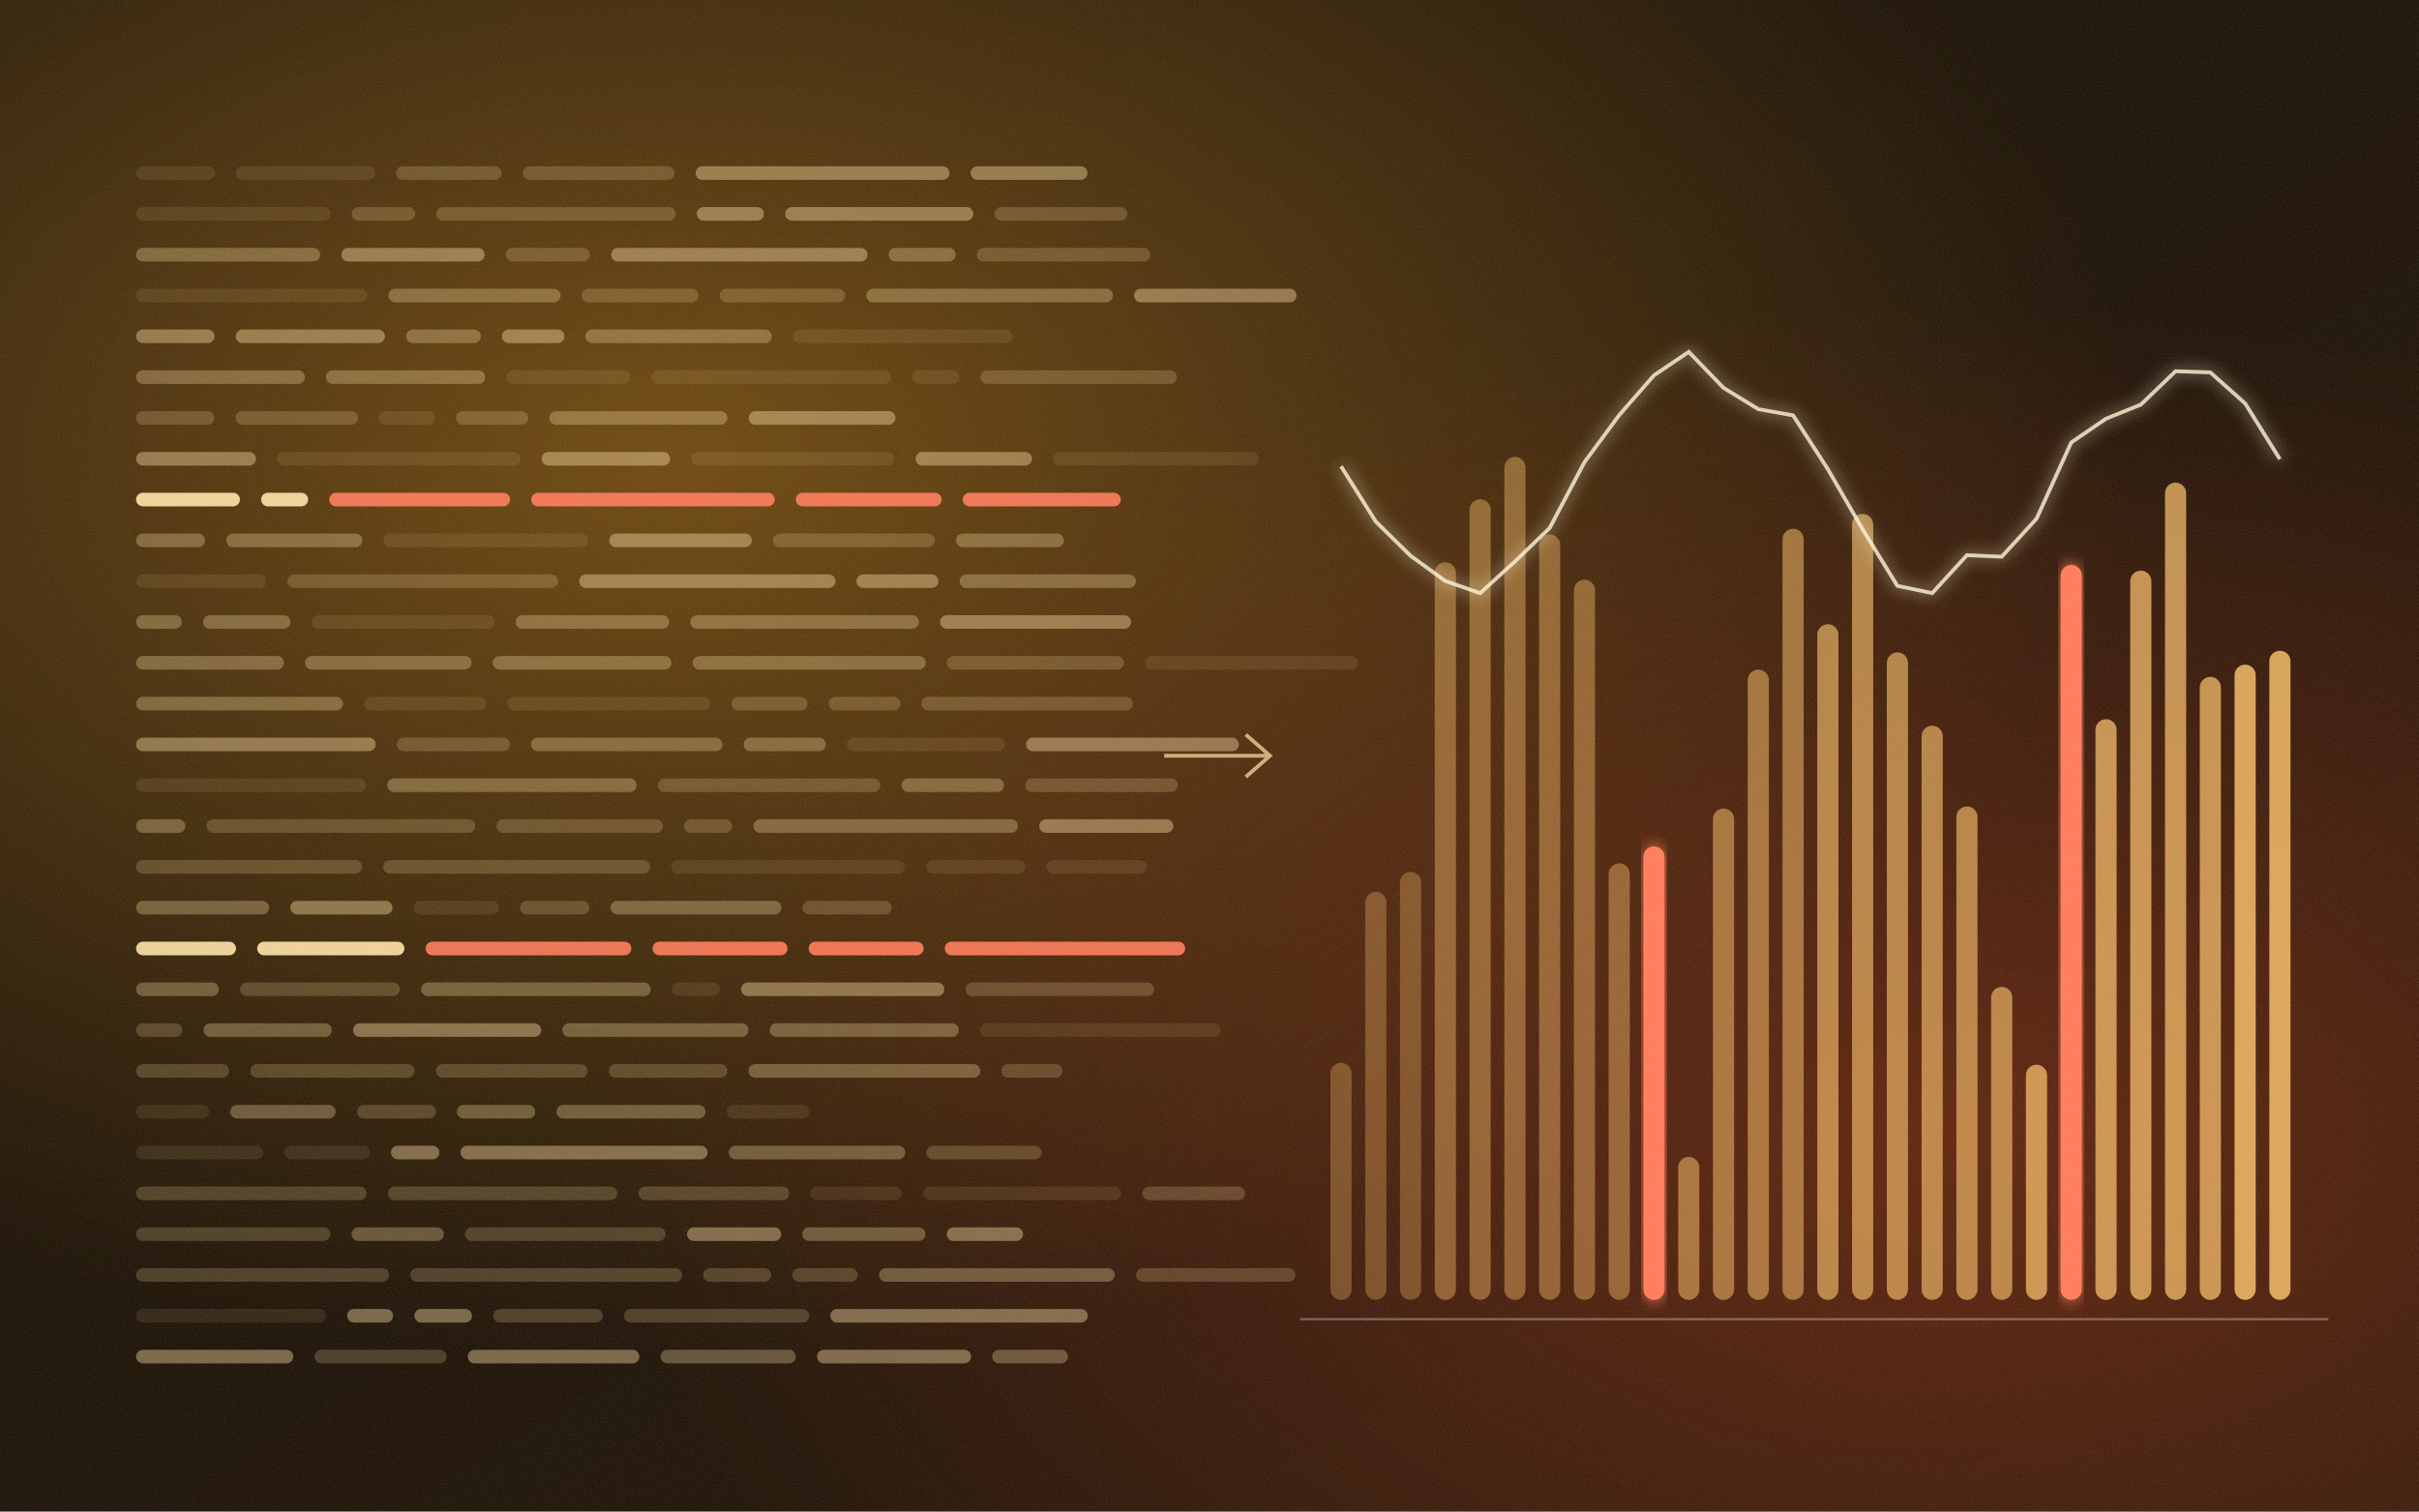
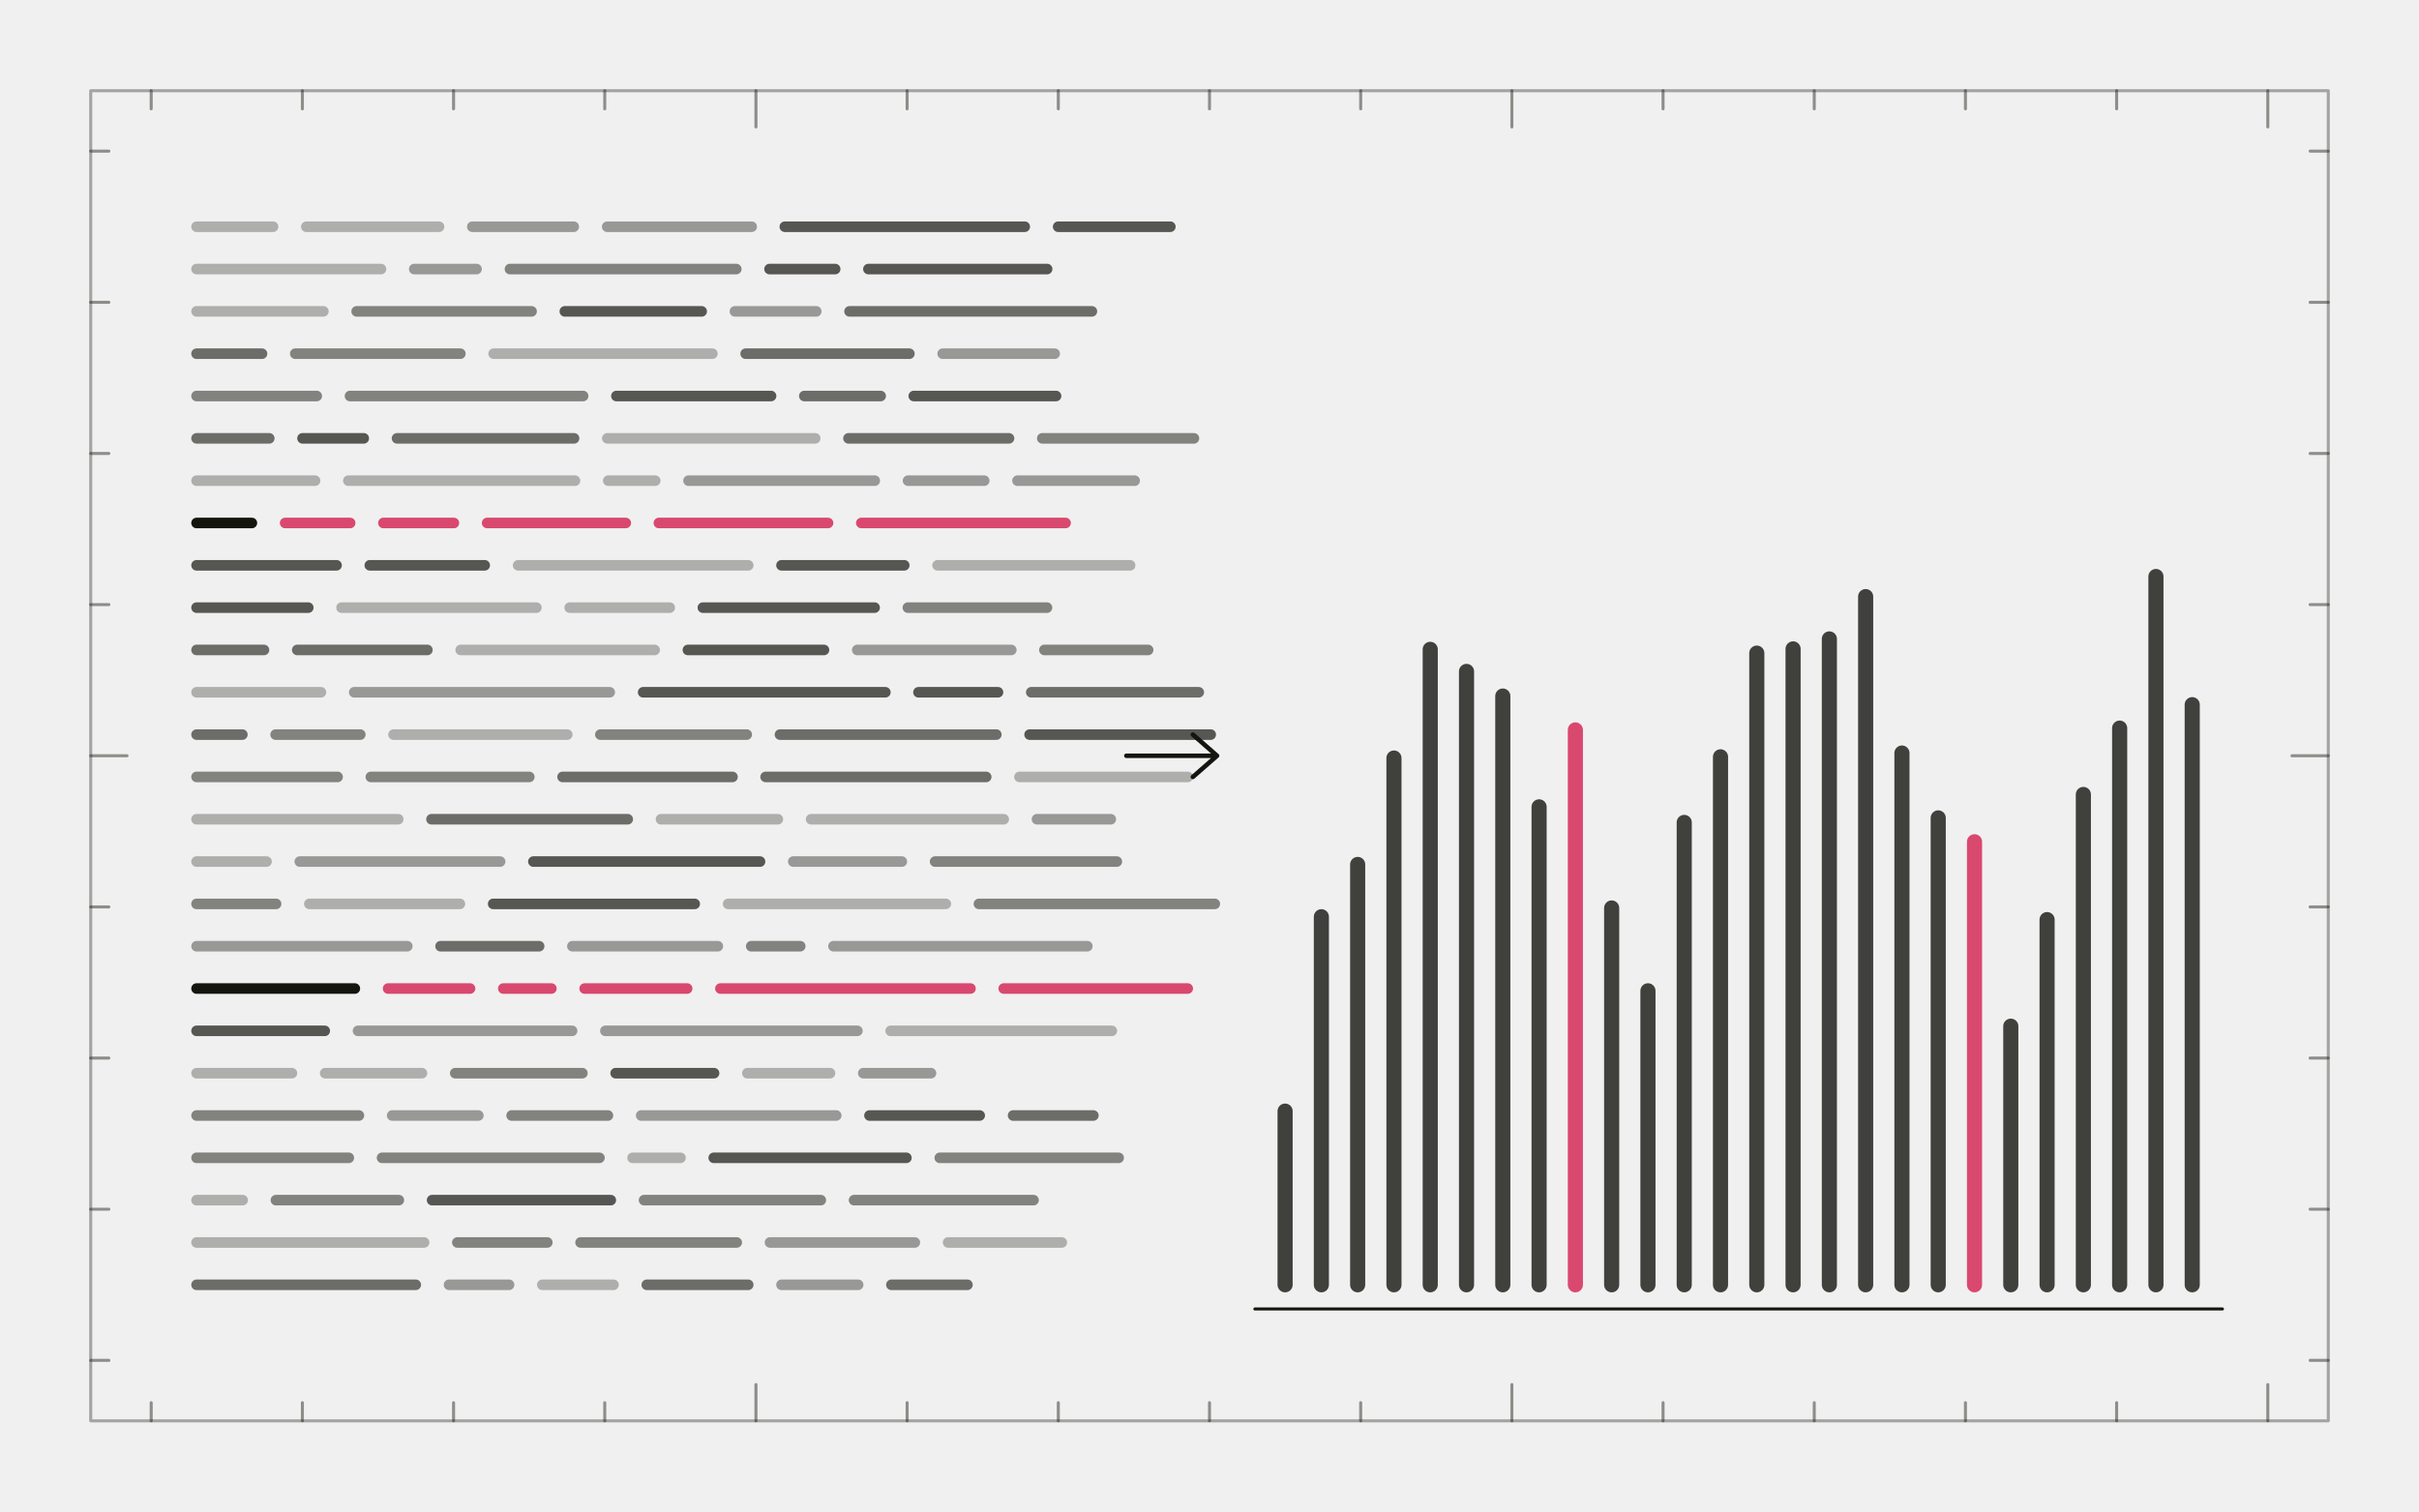
- <svg xmlns="http://www.w3.org/2000/svg" viewBox="0 0 1600 1000" preserveAspectRatio="xMidYMid slice" role="img" aria-label="Log analysis platform cover artwork">
-   <defs>
-     <linearGradient id="bg" x1="0" y1="0" x2="1" y2="1">
-       <stop offset="0" stop-color="#140d03" />
-       <stop offset="1" stop-color="#221304" />
-     </linearGradient>
-     <radialGradient id="ga" cx="0.28" cy="0.3" r="0.6">
-       <stop offset="0" stop-color="#8a5a12" stop-opacity="0.75" />
-       <stop offset="1" stop-color="#8a5a12" stop-opacity="0" />
-     </radialGradient>
-     <radialGradient id="gb" cx="0.8" cy="0.75" r="0.55">
-       <stop offset="0" stop-color="#8a2f12" stop-opacity="0.6" />
-       <stop offset="1" stop-color="#8a2f12" stop-opacity="0" />
-     </radialGradient>
-     <filter id="grain" x="0" y="0" width="100%" height="100%">
-       <feTurbulence type="fractalNoise" baseFrequency="0.9" numOctaves="2" seed="7" />
-       <feColorMatrix values="0 0 0 0 1  0 0 0 0 1  0 0 0 0 1  0 0 0 0.09 0" />
-     </filter>
-     <filter id="soft">
-       <feGaussianBlur stdDeviation="18" />
-     </filter>
-     <filter id="glow">
-       <feGaussianBlur stdDeviation="5" result="b" />
-       <feMerge>
-         <feMergeNode in="b" />
-         <feMergeNode in="SourceGraphic" />
-       </feMerge>
-     </filter>
-   </defs>
-   <rect width="1600" height="1000" fill="url(#bg)" />
-   <rect width="1600" height="1000" fill="url(#ga)" />
-   <rect width="1600" height="1000" fill="url(#gb)" />
-   <rect x="90" y="110" width="52.1" height="9" rx="4.5" fill="#ffe2a8" fill-opacity="0.1" />
-   <rect x="156.1" y="110" width="92" height="9" rx="4.5" fill="#ffe2a8" fill-opacity="0.1" />
-   <rect x="262" y="110" width="69.8" height="9" rx="4.5" fill="#ffe2a8" fill-opacity="0.2" />
-   <rect x="345.8" y="110" width="100.3" height="9" rx="4.5" fill="#ffe2a8" fill-opacity="0.2" />
-   <rect x="460.1" y="110" width="167.9" height="9" rx="4.5" fill="#ffe2a8" fill-opacity="0.4" />
-   <rect x="642" y="110" width="77.3" height="9" rx="4.5" fill="#ffe2a8" fill-opacity="0.4" />
-   <rect x="90" y="137" width="128.6" height="9" rx="4.5" fill="#ffe2a8" fill-opacity="0.1" />
-   <rect x="232.6" y="137" width="42" height="9" rx="4.5" fill="#ffe2a8" fill-opacity="0.2" />
-   <rect x="288.6" y="137" width="158.3" height="9" rx="4.5" fill="#ffe2a8" fill-opacity="0.2" />
-   <rect x="460.9" y="137" width="44.4" height="9" rx="4.5" fill="#ffe2a8" fill-opacity="0.4" />
-   <rect x="519.3" y="137" width="124.5" height="9" rx="4.5" fill="#ffe2a8" fill-opacity="0.4" />
-   <rect x="657.8" y="137" width="87.8" height="9" rx="4.5" fill="#ffe2a8" fill-opacity="0.2" />
-   <rect x="90" y="164" width="121.8" height="9" rx="4.5" fill="#ffe2a8" fill-opacity="0.3" />
-   <rect x="225.8" y="164" width="94.8" height="9" rx="4.5" fill="#ffe2a8" fill-opacity="0.4" />
-   <rect x="334.6" y="164" width="55.5" height="9" rx="4.5" fill="#ffe2a8" fill-opacity="0.2" />
-   <rect x="404.2" y="164" width="169.6" height="9" rx="4.5" fill="#ffe2a8" fill-opacity="0.4" />
-   <rect x="587.8" y="164" width="44.3" height="9" rx="4.5" fill="#ffe2a8" fill-opacity="0.3" />
-   <rect x="646.1" y="164" width="114.8" height="9" rx="4.5" fill="#ffe2a8" fill-opacity="0.2" />
-   <rect x="90" y="191" width="152.9" height="9" rx="4.5" fill="#ffe2a8" fill-opacity="0.1" />
-   <rect x="256.9" y="191" width="113.9" height="9" rx="4.5" fill="#ffe2a8" fill-opacity="0.3" />
-   <rect x="384.7" y="191" width="77.3" height="9" rx="4.5" fill="#ffe2a8" fill-opacity="0.2" />
-   <rect x="476" y="191" width="83" height="9" rx="4.5" fill="#ffe2a8" fill-opacity="0.2" />
-   <rect x="573" y="191" width="163.1" height="9" rx="4.5" fill="#ffe2a8" fill-opacity="0.3" />
-   <rect x="750.1" y="191" width="107.5" height="9" rx="4.5" fill="#ffe2a8" fill-opacity="0.4" />
-   <rect x="90" y="218" width="51.9" height="9" rx="4.5" fill="#ffe2a8" fill-opacity="0.4" />
-   <rect x="155.9" y="218" width="98.7" height="9" rx="4.5" fill="#ffe2a8" fill-opacity="0.4" />
-   <rect x="268.6" y="218" width="49.4" height="9" rx="4.5" fill="#ffe2a8" fill-opacity="0.3" />
-   <rect x="332" y="218" width="41.3" height="9" rx="4.5" fill="#ffe2a8" fill-opacity="0.4" />
-   <rect x="387.2" y="218" width="123.3" height="9" rx="4.5" fill="#ffe2a8" fill-opacity="0.3" />
-   <rect x="524.5" y="218" width="145.2" height="9" rx="4.5" fill="#ffe2a8" fill-opacity="0.1" />
-   <rect x="90" y="245" width="111.6" height="9" rx="4.5" fill="#ffe2a8" fill-opacity="0.3" />
-   <rect x="215.6" y="245" width="105.3" height="9" rx="4.5" fill="#ffe2a8" fill-opacity="0.3" />
-   <rect x="335" y="245" width="81.9" height="9" rx="4.5" fill="#ffe2a8" fill-opacity="0.1" />
-   <rect x="430.9" y="245" width="158.4" height="9" rx="4.5" fill="#ffe2a8" fill-opacity="0.1" />
-   <rect x="603.3" y="245" width="31.2" height="9" rx="4.5" fill="#ffe2a8" fill-opacity="0.1" />
-   <rect x="648.5" y="245" width="129.9" height="9" rx="4.5" fill="#ffe2a8" fill-opacity="0.2" />
-   <rect x="90" y="272" width="51.8" height="9" rx="4.5" fill="#ffe2a8" fill-opacity="0.2" />
-   <rect x="155.8" y="272" width="80.9" height="9" rx="4.5" fill="#ffe2a8" fill-opacity="0.2" />
-   <rect x="250.7" y="272" width="37" height="9" rx="4.5" fill="#ffe2a8" fill-opacity="0.1" />
-   <rect x="301.7" y="272" width="47.7" height="9" rx="4.5" fill="#ffe2a8" fill-opacity="0.2" />
-   <rect x="363.4" y="272" width="117.7" height="9" rx="4.5" fill="#ffe2a8" fill-opacity="0.3" />
-   <rect x="495.2" y="272" width="97.1" height="9" rx="4.5" fill="#ffe2a8" fill-opacity="0.4" />
-   <rect x="90" y="299" width="79.3" height="9" rx="4.5" fill="#ffe2a8" fill-opacity="0.4" />
-   <rect x="183.3" y="299" width="161" height="9" rx="4.5" fill="#ffe2a8" fill-opacity="0.1" />
-   <rect x="358.3" y="299" width="84.9" height="9" rx="4.5" fill="#ffe2a8" fill-opacity="0.4" />
-   <rect x="457.2" y="299" width="134.4" height="9" rx="4.5" fill="#ffe2a8" fill-opacity="0.1" />
-   <rect x="605.6" y="299" width="77" height="9" rx="4.5" fill="#ffe2a8" fill-opacity="0.4" />
-   <rect x="696.6" y="299" width="136" height="9" rx="4.5" fill="#ffe2a8" fill-opacity="0.1" />
-   <rect x="90" y="326" width="68.7" height="9" rx="4.5" fill="#ffe2a8" fill-opacity="0.9" />
-   <rect x="172.7" y="326" width="31.1" height="9" rx="4.5" fill="#ffe2a8" fill-opacity="0.9" />
-   <rect x="217.8" y="326" width="119.6" height="9" rx="4.5" fill="#ff7a59" fill-opacity="0.9" />
-   <rect x="351.4" y="326" width="161" height="9" rx="4.5" fill="#ff7a59" fill-opacity="0.9" />
-   <rect x="526.4" y="326" width="96.4" height="9" rx="4.5" fill="#ff7a59" fill-opacity="0.9" />
-   <rect x="636.8" y="326" width="104.5" height="9" rx="4.5" fill="#ff7a59" fill-opacity="0.9" />
-   <rect x="90" y="353" width="45.6" height="9" rx="4.5" fill="#ffe2a8" fill-opacity="0.3" />
-   <rect x="149.6" y="353" width="90.1" height="9" rx="4.5" fill="#ffe2a8" fill-opacity="0.3" />
-   <rect x="253.7" y="353" width="135.3" height="9" rx="4.5" fill="#ffe2a8" fill-opacity="0.1" />
-   <rect x="403" y="353" width="94.3" height="9" rx="4.5" fill="#ffe2a8" fill-opacity="0.4" />
-   <rect x="511.3" y="353" width="107" height="9" rx="4.5" fill="#ffe2a8" fill-opacity="0.2" />
-   <rect x="632.3" y="353" width="71.4" height="9" rx="4.5" fill="#ffe2a8" fill-opacity="0.3" />
-   <rect x="90" y="380" width="86.1" height="9" rx="4.5" fill="#ffe2a8" fill-opacity="0.1" />
-   <rect x="190.1" y="380" width="179" height="9" rx="4.5" fill="#ffe2a8" fill-opacity="0.2" />
-   <rect x="383.1" y="380" width="169.5" height="9" rx="4.5" fill="#ffe2a8" fill-opacity="0.4" />
-   <rect x="566.5" y="380" width="54.2" height="9" rx="4.5" fill="#ffe2a8" fill-opacity="0.4" />
-   <rect x="634.7" y="380" width="116.6" height="9" rx="4.5" fill="#ffe2a8" fill-opacity="0.3" />
-   <rect x="90" y="407" width="30.3" height="9" rx="4.5" fill="#ffe2a8" fill-opacity="0.3" />
-   <rect x="134.3" y="407" width="57.8" height="9" rx="4.5" fill="#ffe2a8" fill-opacity="0.3" />
-   <rect x="206.2" y="407" width="120.9" height="9" rx="4.5" fill="#ffe2a8" fill-opacity="0.1" />
-   <rect x="341.1" y="407" width="101.5" height="9" rx="4.5" fill="#ffe2a8" fill-opacity="0.3" />
-   <rect x="456.6" y="407" width="151.2" height="9" rx="4.5" fill="#ffe2a8" fill-opacity="0.3" />
-   <rect x="621.8" y="407" width="126.3" height="9" rx="4.5" fill="#ffe2a8" fill-opacity="0.4" />
-   <rect x="90" y="434" width="97.8" height="9" rx="4.5" fill="#ffe2a8" fill-opacity="0.3" />
-   <rect x="201.8" y="434" width="110.1" height="9" rx="4.5" fill="#ffe2a8" fill-opacity="0.3" />
-   <rect x="325.9" y="434" width="118.2" height="9" rx="4.5" fill="#ffe2a8" fill-opacity="0.3" />
-   <rect x="458.2" y="434" width="154.1" height="9" rx="4.5" fill="#ffe2a8" fill-opacity="0.3" />
-   <rect x="626.3" y="434" width="117.1" height="9" rx="4.5" fill="#ffe2a8" fill-opacity="0.2" />
-   <rect x="757.4" y="434" width="140.8" height="9" rx="4.5" fill="#ffe2a8" fill-opacity="0.1" />
-   <rect x="90" y="461" width="136.9" height="9" rx="4.5" fill="#ffe2a8" fill-opacity="0.3" />
-   <rect x="240.9" y="461" width="80.6" height="9" rx="4.5" fill="#ffe2a8" fill-opacity="0.1" />
-   <rect x="335.6" y="461" width="134.3" height="9" rx="4.5" fill="#ffe2a8" fill-opacity="0.1" />
-   <rect x="483.9" y="461" width="50.2" height="9" rx="4.5" fill="#ffe2a8" fill-opacity="0.2" />
-   <rect x="548.1" y="461" width="47.5" height="9" rx="4.5" fill="#ffe2a8" fill-opacity="0.2" />
-   <rect x="609.5" y="461" width="139.9" height="9" rx="4.5" fill="#ffe2a8" fill-opacity="0.2" />
-   <rect x="90" y="488" width="158.5" height="9" rx="4.5" fill="#ffe2a8" fill-opacity="0.4" />
-   <rect x="262.5" y="488" width="74.8" height="9" rx="4.5" fill="#ffe2a8" fill-opacity="0.2" />
-   <rect x="351.2" y="488" width="126.6" height="9" rx="4.5" fill="#ffe2a8" fill-opacity="0.3" />
-   <rect x="491.9" y="488" width="54.3" height="9" rx="4.5" fill="#ffe2a8" fill-opacity="0.3" />
-   <rect x="560.1" y="488" width="104.6" height="9" rx="4.5" fill="#ffe2a8" fill-opacity="0.1" />
-   <rect x="678.7" y="488" width="140.7" height="9" rx="4.5" fill="#ffe2a8" fill-opacity="0.4" />
-   <rect x="90" y="515" width="152.1" height="9" rx="4.5" fill="#ffe2a8" fill-opacity="0.1" />
-   <rect x="256.1" y="515" width="165" height="9" rx="4.5" fill="#ffe2a8" fill-opacity="0.3" />
-   <rect x="435.1" y="515" width="147.2" height="9" rx="4.5" fill="#ffe2a8" fill-opacity="0.2" />
-   <rect x="596.3" y="515" width="67.7" height="9" rx="4.5" fill="#ffe2a8" fill-opacity="0.3" />
-   <rect x="678.1" y="515" width="101" height="9" rx="4.5" fill="#ffe2a8" fill-opacity="0.2" />
-   <rect x="90" y="542" width="32.6" height="9" rx="4.5" fill="#ffe2a8" fill-opacity="0.3" />
-   <rect x="136.6" y="542" width="177.8" height="9" rx="4.5" fill="#ffe2a8" fill-opacity="0.2" />
-   <rect x="328.4" y="542" width="110.1" height="9" rx="4.5" fill="#ffe2a8" fill-opacity="0.2" />
-   <rect x="452.4" y="542" width="31.9" height="9" rx="4.5" fill="#ffe2a8" fill-opacity="0.2" />
-   <rect x="498.3" y="542" width="175" height="9" rx="4.5" fill="#ffe2a8" fill-opacity="0.3" />
-   <rect x="687.4" y="542" width="88.7" height="9" rx="4.5" fill="#ffe2a8" fill-opacity="0.4" />
-   <rect x="90" y="569" width="149.5" height="9" rx="4.5" fill="#ffe2a8" fill-opacity="0.2" />
-   <rect x="253.5" y="569" width="176.5" height="9" rx="4.5" fill="#ffe2a8" fill-opacity="0.2" />
-   <rect x="444" y="569" width="154.6" height="9" rx="4.5" fill="#ffe2a8" fill-opacity="0.1" />
-   <rect x="612.7" y="569" width="65.4" height="9" rx="4.5" fill="#ffe2a8" fill-opacity="0.1" />
-   <rect x="692.1" y="569" width="66.5" height="9" rx="4.5" fill="#ffe2a8" fill-opacity="0.1" />
-   <rect x="90" y="596" width="88" height="9" rx="4.5" fill="#ffe2a8" fill-opacity="0.3" />
-   <rect x="192" y="596" width="67.6" height="9" rx="4.5" fill="#ffe2a8" fill-opacity="0.4" />
-   <rect x="273.5" y="596" width="56.5" height="9" rx="4.5" fill="#ffe2a8" fill-opacity="0.1" />
-   <rect x="344" y="596" width="45.8" height="9" rx="4.5" fill="#ffe2a8" fill-opacity="0.2" />
-   <rect x="403.8" y="596" width="113" height="9" rx="4.5" fill="#ffe2a8" fill-opacity="0.3" />
-   <rect x="530.8" y="596" width="58.9" height="9" rx="4.5" fill="#ffe2a8" fill-opacity="0.2" />
-   <rect x="90" y="623" width="66.1" height="9" rx="4.5" fill="#ffe2a8" fill-opacity="0.9" />
-   <rect x="170.1" y="623" width="97.4" height="9" rx="4.5" fill="#ffe2a8" fill-opacity="0.9" />
-   <rect x="281.5" y="623" width="136.1" height="9" rx="4.5" fill="#ff7a59" fill-opacity="0.9" />
-   <rect x="431.6" y="623" width="89.3" height="9" rx="4.5" fill="#ff7a59" fill-opacity="0.9" />
-   <rect x="534.9" y="623" width="76" height="9" rx="4.5" fill="#ff7a59" fill-opacity="0.9" />
-   <rect x="624.9" y="623" width="159" height="9" rx="4.5" fill="#ff7a59" fill-opacity="0.9" />
-   <rect x="90" y="650" width="54.8" height="9" rx="4.5" fill="#ffe2a8" fill-opacity="0.3" />
-   <rect x="158.8" y="650" width="105.7" height="9" rx="4.5" fill="#ffe2a8" fill-opacity="0.2" />
-   <rect x="278.5" y="650" width="151.9" height="9" rx="4.5" fill="#ffe2a8" fill-opacity="0.3" />
-   <rect x="444.4" y="650" width="31.9" height="9" rx="4.5" fill="#ffe2a8" fill-opacity="0.1" />
-   <rect x="490.2" y="650" width="134.4" height="9" rx="4.5" fill="#ffe2a8" fill-opacity="0.4" />
-   <rect x="638.6" y="650" width="124.7" height="9" rx="4.5" fill="#ffe2a8" fill-opacity="0.2" />
-   <rect x="90" y="677" width="30.6" height="9" rx="4.5" fill="#ffe2a8" fill-opacity="0.2" />
-   <rect x="134.6" y="677" width="84.9" height="9" rx="4.5" fill="#ffe2a8" fill-opacity="0.3" />
-   <rect x="233.5" y="677" width="124.5" height="9" rx="4.5" fill="#ffe2a8" fill-opacity="0.4" />
-   <rect x="372" y="677" width="123.1" height="9" rx="4.5" fill="#ffe2a8" fill-opacity="0.3" />
-   <rect x="509.1" y="677" width="125.1" height="9" rx="4.5" fill="#ffe2a8" fill-opacity="0.3" />
-   <rect x="648.2" y="677" width="159.1" height="9" rx="4.5" fill="#ffe2a8" fill-opacity="0.1" />
-   <rect x="90" y="704" width="61.6" height="9" rx="4.5" fill="#ffe2a8" fill-opacity="0.2" />
-   <rect x="165.6" y="704" width="108.6" height="9" rx="4.5" fill="#ffe2a8" fill-opacity="0.2" />
-   <rect x="288.2" y="704" width="100.5" height="9" rx="4.5" fill="#ffe2a8" fill-opacity="0.2" />
-   <rect x="402.7" y="704" width="78.4" height="9" rx="4.5" fill="#ffe2a8" fill-opacity="0.2" />
-   <rect x="495.1" y="704" width="153.3" height="9" rx="4.5" fill="#ffe2a8" fill-opacity="0.3" />
-   <rect x="662.4" y="704" width="40.4" height="9" rx="4.5" fill="#ffe2a8" fill-opacity="0.2" />
-   <rect x="90" y="731" width="48.3" height="9" rx="4.5" fill="#ffe2a8" fill-opacity="0.1" />
-   <rect x="152.3" y="731" width="69.7" height="9" rx="4.5" fill="#ffe2a8" fill-opacity="0.3" />
-   <rect x="236.1" y="731" width="52.2" height="9" rx="4.5" fill="#ffe2a8" fill-opacity="0.2" />
-   <rect x="302.2" y="731" width="51.8" height="9" rx="4.5" fill="#ffe2a8" fill-opacity="0.3" />
-   <rect x="368" y="731" width="98.7" height="9" rx="4.5" fill="#ffe2a8" fill-opacity="0.3" />
-   <rect x="480.7" y="731" width="54.6" height="9" rx="4.5" fill="#ffe2a8" fill-opacity="0.1" />
-   <rect x="90" y="758" width="84.1" height="9" rx="4.5" fill="#ffe2a8" fill-opacity="0.1" />
-   <rect x="188.1" y="758" width="56.6" height="9" rx="4.5" fill="#ffe2a8" fill-opacity="0.1" />
-   <rect x="258.6" y="758" width="32" height="9" rx="4.5" fill="#ffe2a8" fill-opacity="0.4" />
-   <rect x="304.6" y="758" width="163.4" height="9" rx="4.5" fill="#ffe2a8" fill-opacity="0.4" />
-   <rect x="482" y="758" width="116.8" height="9" rx="4.5" fill="#ffe2a8" fill-opacity="0.3" />
-   <rect x="612.7" y="758" width="76.2" height="9" rx="4.5" fill="#ffe2a8" fill-opacity="0.2" />
-   <rect x="90" y="785" width="152.5" height="9" rx="4.5" fill="#ffe2a8" fill-opacity="0.2" />
-   <rect x="256.5" y="785" width="151.8" height="9" rx="4.5" fill="#ffe2a8" fill-opacity="0.2" />
-   <rect x="422.3" y="785" width="99.7" height="9" rx="4.5" fill="#ffe2a8" fill-opacity="0.2" />
-   <rect x="536" y="785" width="60.7" height="9" rx="4.5" fill="#ffe2a8" fill-opacity="0.1" />
-   <rect x="610.7" y="785" width="130.9" height="9" rx="4.5" fill="#ffe2a8" fill-opacity="0.1" />
-   <rect x="755.6" y="785" width="68" height="9" rx="4.5" fill="#ffe2a8" fill-opacity="0.2" />
-   <rect x="90" y="812" width="128.5" height="9" rx="4.5" fill="#ffe2a8" fill-opacity="0.2" />
-   <rect x="232.5" y="812" width="61.1" height="9" rx="4.5" fill="#ffe2a8" fill-opacity="0.3" />
-   <rect x="307.5" y="812" width="132.8" height="9" rx="4.5" fill="#ffe2a8" fill-opacity="0.2" />
-   <rect x="454.4" y="812" width="62.3" height="9" rx="4.5" fill="#ffe2a8" fill-opacity="0.4" />
-   <rect x="530.6" y="812" width="81.5" height="9" rx="4.5" fill="#ffe2a8" fill-opacity="0.3" />
-   <rect x="626.2" y="812" width="50.5" height="9" rx="4.5" fill="#ffe2a8" fill-opacity="0.4" />
-   <rect x="90" y="839" width="167.4" height="9" rx="4.5" fill="#ffe2a8" fill-opacity="0.2" />
-   <rect x="271.4" y="839" width="179.8" height="9" rx="4.5" fill="#ffe2a8" fill-opacity="0.2" />
-   <rect x="465.1" y="839" width="44.9" height="9" rx="4.5" fill="#ffe2a8" fill-opacity="0.2" />
-   <rect x="524" y="839" width="43.4" height="9" rx="4.5" fill="#ffe2a8" fill-opacity="0.2" />
-   <rect x="581.4" y="839" width="155.9" height="9" rx="4.5" fill="#ffe2a8" fill-opacity="0.3" />
-   <rect x="751.4" y="839" width="105.4" height="9" rx="4.5" fill="#ffe2a8" fill-opacity="0.2" />
-   <rect x="90" y="866" width="125.6" height="9" rx="4.5" fill="#ffe2a8" fill-opacity="0.1" />
-   <rect x="229.6" y="866" width="30.4" height="9" rx="4.5" fill="#ffe2a8" fill-opacity="0.4" />
-   <rect x="274.1" y="866" width="38.1" height="9" rx="4.5" fill="#ffe2a8" fill-opacity="0.4" />
-   <rect x="326.2" y="866" width="72.5" height="9" rx="4.5" fill="#ffe2a8" fill-opacity="0.2" />
-   <rect x="412.7" y="866" width="122.5" height="9" rx="4.5" fill="#ffe2a8" fill-opacity="0.2" />
-   <rect x="549.2" y="866" width="170.3" height="9" rx="4.5" fill="#ffe2a8" fill-opacity="0.4" />
-   <rect x="90" y="893" width="104" height="9" rx="4.5" fill="#ffe2a8" fill-opacity="0.4" />
-   <rect x="208" y="893" width="87.4" height="9" rx="4.5" fill="#ffe2a8" fill-opacity="0.2" />
-   <rect x="309.4" y="893" width="113.5" height="9" rx="4.5" fill="#ffe2a8" fill-opacity="0.4" />
-   <rect x="436.9" y="893" width="89.5" height="9" rx="4.5" fill="#ffe2a8" fill-opacity="0.3" />
-   <rect x="540.4" y="893" width="101.9" height="9" rx="4.5" fill="#ffe2a8" fill-opacity="0.4" />
-   <rect x="656.3" y="893" width="50.1" height="9" rx="4.5" fill="#ffe2a8" fill-opacity="0.3" />
-   <rect x="880" y="703.1" width="14" height="156.9" rx="7" fill="#ffc46b" fill-opacity="0.3" />
-   <rect x="903" y="590" width="14" height="270" rx="7" fill="#ffc46b" fill-opacity="0.3" />
-   <rect x="926" y="576.8" width="14" height="283.2" rx="7" fill="#ffc46b" fill-opacity="0.3" />
-   <rect x="949" y="372" width="14" height="488" rx="7" fill="#ffc46b" fill-opacity="0.4" />
-   <rect x="972" y="330.3" width="14" height="529.7" rx="7" fill="#ffc46b" fill-opacity="0.4" />
-   <rect x="995" y="302.3" width="14" height="557.7" rx="7" fill="#ffc46b" fill-opacity="0.4" />
-   <rect x="1018" y="353.6" width="14" height="506.4" rx="7" fill="#ffc46b" fill-opacity="0.4" />
-   <rect x="1041" y="383.5" width="14" height="476.5" rx="7" fill="#ffc46b" fill-opacity="0.4" />
-   <rect x="1064" y="571.2" width="14" height="288.8" rx="7" fill="#ffc46b" fill-opacity="0.4" />
-   <rect x="1087" y="560" width="14" height="300" rx="7" fill="#ff7a59" fill-opacity="1" filter="url(#glow)" />
-   <rect x="1110" y="765.4" width="14" height="94.6" rx="7" fill="#ffc46b" fill-opacity="0.5" />
-   <rect x="1133" y="534.9" width="14" height="325.1" rx="7" fill="#ffc46b" fill-opacity="0.5" />
-   <rect x="1156" y="443" width="14" height="417" rx="7" fill="#ffc46b" fill-opacity="0.5" />
-   <rect x="1179" y="349.8" width="14" height="510.2" rx="7" fill="#ffc46b" fill-opacity="0.5" />
-   <rect x="1202" y="413" width="14" height="447" rx="7" fill="#ffc46b" fill-opacity="0.6" />
-   <rect x="1225" y="340" width="14" height="520" rx="7" fill="#ffc46b" fill-opacity="0.6" />
-   <rect x="1248" y="431.6" width="14" height="428.4" rx="7" fill="#ffc46b" fill-opacity="0.6" />
-   <rect x="1271" y="480.1" width="14" height="379.9" rx="7" fill="#ffc46b" fill-opacity="0.6" />
-   <rect x="1294" y="533.5" width="14" height="326.5" rx="7" fill="#ffc46b" fill-opacity="0.6" />
-   <rect x="1317" y="652.9" width="14" height="207.1" rx="7" fill="#ffc46b" fill-opacity="0.6" />
-   <rect x="1340" y="704.4" width="14" height="155.6" rx="7" fill="#ffc46b" fill-opacity="0.7" />
-   <rect x="1363" y="373.7" width="14" height="486.3" rx="7" fill="#ff7a59" fill-opacity="1" filter="url(#glow)" />
-   <rect x="1386" y="475.8" width="14" height="384.2" rx="7" fill="#ffc46b" fill-opacity="0.7" />
-   <rect x="1409" y="377.5" width="14" height="482.5" rx="7" fill="#ffc46b" fill-opacity="0.7" />
-   <rect x="1432" y="319.3" width="14" height="540.7" rx="7" fill="#ffc46b" fill-opacity="0.7" />
-   <rect x="1455" y="447.8" width="14" height="412.2" rx="7" fill="#ffc46b" fill-opacity="0.7" />
-   <rect x="1478" y="439.7" width="14" height="420.3" rx="7" fill="#ffc46b" fill-opacity="0.8" />
-   <rect x="1501" y="430.5" width="14" height="429.5" rx="7" fill="#ffc46b" fill-opacity="0.8" />
-   <path d="M887 308.5 L910 345.1 L933 367.7 L956 384.4 L979 392.4 L1002 371.5 L1025 349.3 L1048 305.8 L1071 274.6 L1094 248.3 L1117 232.8 L1140 256.6 L1163 270.7 L1186 274.8 L1209 310.4 L1232 350.2 L1255 387.6 L1278 392.4 L1301 367.3 L1324 368.3 L1347 343.2 L1370 292.7 L1393 277 L1416 267.7 L1439 245.6 L1462 246.4 L1485 266.9 L1508 303.8 " fill="none" stroke="#fff3d6" stroke-width="2.5" stroke-opacity="0.8" filter="url(#glow)" />
-   <rect x="860" y="872" width="680" height="1.5" fill="#fff" fill-opacity="0.3" />
-   <path d="M770 500 h70 m-16 -14 l16 14 l-16 14" fill="none" stroke="#ffe2a8" stroke-width="2.5" stroke-opacity="0.7" />
-   <rect width="1600" height="1000" filter="url(#grain)" />
+ <svg xmlns="http://www.w3.org/2000/svg" viewBox="0 0 1600 1000" role="img" aria-label="Log analysis platform field sketch" fill="none" stroke="#15150f" stroke-width="2" stroke-linecap="round" stroke-linejoin="round">
+   <path d="M100 60v12M100 940v-12" stroke-opacity=".45" />
+   <path d="M200 60v12M200 940v-12" stroke-opacity=".45" />
+   <path d="M300 60v12M300 940v-12" stroke-opacity=".45" />
+   <path d="M400 60v12M400 940v-12" stroke-opacity=".45" />
+   <path d="M500 60v24M500 940v-24" stroke-opacity=".45" />
+   <path d="M600 60v12M600 940v-12" stroke-opacity=".45" />
+   <path d="M700 60v12M700 940v-12" stroke-opacity=".45" />
+   <path d="M800 60v12M800 940v-12" stroke-opacity=".45" />
+   <path d="M900 60v12M900 940v-12" stroke-opacity=".45" />
+   <path d="M1000 60v24M1000 940v-24" stroke-opacity=".45" />
+   <path d="M1100 60v12M1100 940v-12" stroke-opacity=".45" />
+   <path d="M1200 60v12M1200 940v-12" stroke-opacity=".45" />
+   <path d="M1300 60v12M1300 940v-12" stroke-opacity=".45" />
+   <path d="M1400 60v12M1400 940v-12" stroke-opacity=".45" />
+   <path d="M1500 60v24M1500 940v-24" stroke-opacity=".45" />
+   <path d="M60 100h12M1540 100h-12" stroke-opacity=".45" />
+   <path d="M60 200h12M1540 200h-12" stroke-opacity=".45" />
+   <path d="M60 300h12M1540 300h-12" stroke-opacity=".45" />
+   <path d="M60 400h12M1540 400h-12" stroke-opacity=".45" />
+   <path d="M60 500h24M1540 500h-24" stroke-opacity=".45" />
+   <path d="M60 600h12M1540 600h-12" stroke-opacity=".45" />
+   <path d="M60 700h12M1540 700h-12" stroke-opacity=".45" />
+   <path d="M60 800h12M1540 800h-12" stroke-opacity=".45" />
+   <path d="M60 900h12M1540 900h-12" stroke-opacity=".45" />
+   <rect x="60" y="60" width="1480" height="880" stroke-opacity=".35" />
+   <path d="M130 150h50.6" stroke="#15150f" stroke-width="7" stroke-opacity="0.3" />
+   <path d="M202.6 150h87.8" stroke="#15150f" stroke-width="7" stroke-opacity="0.3" />
+   <path d="M312.4 150h67.1" stroke="#15150f" stroke-width="7" stroke-opacity="0.4" />
+   <path d="M401.6 150h95.6" stroke="#15150f" stroke-width="7" stroke-opacity="0.4" />
+   <path d="M519.1 150h158.7" stroke="#15150f" stroke-width="7" stroke-opacity="0.7" />
+   <path d="M699.9 150h74.2" stroke="#15150f" stroke-width="7" stroke-opacity="0.7" />
+   <path d="M130 178h122" stroke="#15150f" stroke-width="7" stroke-opacity="0.3" />
+   <path d="M274 178h41.2" stroke="#15150f" stroke-width="7" stroke-opacity="0.4" />
+   <path d="M337.3 178h149.7" stroke="#15150f" stroke-width="7" stroke-opacity="0.5" />
+   <path d="M509 178h43.4" stroke="#15150f" stroke-width="7" stroke-opacity="0.7" />
+   <path d="M574.4 178h118.2" stroke="#15150f" stroke-width="7" stroke-opacity="0.7" />
+   <path d="M130 206h83.9" stroke="#15150f" stroke-width="7" stroke-opacity="0.3" />
+   <path d="M235.9 206h115.7" stroke="#15150f" stroke-width="7" stroke-opacity="0.5" />
+   <path d="M373.6 206h90.5" stroke="#15150f" stroke-width="7" stroke-opacity="0.7" />
+   <path d="M486.1 206h53.8" stroke="#15150f" stroke-width="7" stroke-opacity="0.4" />
+   <path d="M561.9 206h160.3" stroke="#15150f" stroke-width="7" stroke-opacity="0.6" />
+   <path d="M130 234h43.3" stroke="#15150f" stroke-width="7" stroke-opacity="0.6" />
+   <path d="M195.3 234h109.2" stroke="#15150f" stroke-width="7" stroke-opacity="0.5" />
+   <path d="M326.5 234h144.7" stroke="#15150f" stroke-width="7" stroke-opacity="0.3" />
+   <path d="M493.2 234h108.3" stroke="#15150f" stroke-width="7" stroke-opacity="0.6" />
+   <path d="M623.5 234h74.1" stroke="#15150f" stroke-width="7" stroke-opacity="0.4" />
+   <path d="M130 262h79.5" stroke="#15150f" stroke-width="7" stroke-opacity="0.5" />
+   <path d="M231.5 262h154.2" stroke="#15150f" stroke-width="7" stroke-opacity="0.5" />
+   <path d="M407.7 262h102.3" stroke="#15150f" stroke-width="7" stroke-opacity="0.7" />
+   <path d="M532 262h50.5" stroke="#15150f" stroke-width="7" stroke-opacity="0.6" />
+   <path d="M604.4 262h94.1" stroke="#15150f" stroke-width="7" stroke-opacity="0.7" />
+   <path d="M130 290h48.1" stroke="#15150f" stroke-width="7" stroke-opacity="0.6" />
+   <path d="M200.1 290h40.5" stroke="#15150f" stroke-width="7" stroke-opacity="0.7" />
+   <path d="M262.6 290h117.1" stroke="#15150f" stroke-width="7" stroke-opacity="0.6" />
+   <path d="M401.7 290h137.5" stroke="#15150f" stroke-width="7" stroke-opacity="0.3" />
+   <path d="M561.2 290h106.2" stroke="#15150f" stroke-width="7" stroke-opacity="0.6" />
+   <path d="M689.4 290h100.3" stroke="#15150f" stroke-width="7" stroke-opacity="0.5" />
+   <path d="M130 318h78.4" stroke="#15150f" stroke-width="7" stroke-opacity="0.3" />
+   <path d="M230.4 318h149.9" stroke="#15150f" stroke-width="7" stroke-opacity="0.3" />
+   <path d="M402.3 318h31.1" stroke="#15150f" stroke-width="7" stroke-opacity="0.3" />
+   <path d="M455.4 318h123.2" stroke="#15150f" stroke-width="7" stroke-opacity="0.4" />
+   <path d="M600.6 318h50.4" stroke="#15150f" stroke-width="7" stroke-opacity="0.4" />
+   <path d="M673 318h77.5" stroke="#15150f" stroke-width="7" stroke-opacity="0.4" />
+   <path d="M130 346h36.6" stroke="#15150f" stroke-width="7" stroke-opacity="1" />
+   <path d="M188.6 346h43" stroke="#d9486f" stroke-width="7" stroke-opacity="1" />
+   <path d="M253.6 346h46.6" stroke="#d9486f" stroke-width="7" stroke-opacity="1" />
+   <path d="M322.2 346h91.7" stroke="#d9486f" stroke-width="7" stroke-opacity="1" />
+   <path d="M435.8 346h111.9" stroke="#d9486f" stroke-width="7" stroke-opacity="1" />
+   <path d="M569.7 346h135.1" stroke="#d9486f" stroke-width="7" stroke-opacity="1" />
+   <path d="M130 374h92.6" stroke="#15150f" stroke-width="7" stroke-opacity="0.7" />
+   <path d="M244.6 374h76" stroke="#15150f" stroke-width="7" stroke-opacity="0.7" />
+   <path d="M342.7 374h152.2" stroke="#15150f" stroke-width="7" stroke-opacity="0.3" />
+   <path d="M516.9 374h81.2" stroke="#15150f" stroke-width="7" stroke-opacity="0.7" />
+   <path d="M620.1 374h127.4" stroke="#15150f" stroke-width="7" stroke-opacity="0.3" />
+   <path d="M130 402h73.9" stroke="#15150f" stroke-width="7" stroke-opacity="0.7" />
+   <path d="M225.9 402h128.9" stroke="#15150f" stroke-width="7" stroke-opacity="0.3" />
+   <path d="M376.8 402h66.2" stroke="#15150f" stroke-width="7" stroke-opacity="0.3" />
+   <path d="M464.9 402h113.6" stroke="#15150f" stroke-width="7" stroke-opacity="0.7" />
+   <path d="M600.5 402h92" stroke="#15150f" stroke-width="7" stroke-opacity="0.5" />
+   <path d="M130 430h44.6" stroke="#15150f" stroke-width="7" stroke-opacity="0.6" />
+   <path d="M196.6 430h86.1" stroke="#15150f" stroke-width="7" stroke-opacity="0.6" />
+   <path d="M304.7 430h128.3" stroke="#15150f" stroke-width="7" stroke-opacity="0.3" />
+   <path d="M455 430h90" stroke="#15150f" stroke-width="7" stroke-opacity="0.7" />
+   <path d="M567 430h101.9" stroke="#15150f" stroke-width="7" stroke-opacity="0.4" />
+   <path d="M690.8 430h68.6" stroke="#15150f" stroke-width="7" stroke-opacity="0.5" />
+   <path d="M130 458h82.3" stroke="#15150f" stroke-width="7" stroke-opacity="0.3" />
+   <path d="M234.3 458h169" stroke="#15150f" stroke-width="7" stroke-opacity="0.4" />
+   <path d="M425.4 458h160.2" stroke="#15150f" stroke-width="7" stroke-opacity="0.7" />
+   <path d="M607.5 458h52.6" stroke="#15150f" stroke-width="7" stroke-opacity="0.7" />
+   <path d="M682.1 458h110.8" stroke="#15150f" stroke-width="7" stroke-opacity="0.6" />
+   <path d="M130 486h30.3" stroke="#15150f" stroke-width="7" stroke-opacity="0.6" />
+   <path d="M182.3 486h56" stroke="#15150f" stroke-width="7" stroke-opacity="0.5" />
+   <path d="M260.3 486h114.9" stroke="#15150f" stroke-width="7" stroke-opacity="0.3" />
+   <path d="M397.1 486h96.8" stroke="#15150f" stroke-width="7" stroke-opacity="0.5" />
+   <path d="M515.9 486h143.1" stroke="#15150f" stroke-width="7" stroke-opacity="0.6" />
+   <path d="M681 486h119.8" stroke="#15150f" stroke-width="7" stroke-opacity="0.7" />
+   <path d="M130 514h93.3" stroke="#15150f" stroke-width="7" stroke-opacity="0.5" />
+   <path d="M245.3 514h104.8" stroke="#15150f" stroke-width="7" stroke-opacity="0.5" />
+   <path d="M372.1 514h112.4" stroke="#15150f" stroke-width="7" stroke-opacity="0.6" />
+   <path d="M506.4 514h145.9" stroke="#15150f" stroke-width="7" stroke-opacity="0.6" />
+   <path d="M674.3 514h111.3" stroke="#15150f" stroke-width="7" stroke-opacity="0.3" />
+   <path d="M130 542h133.4" stroke="#15150f" stroke-width="7" stroke-opacity="0.3" />
+   <path d="M285.4 542h129.8" stroke="#15150f" stroke-width="7" stroke-opacity="0.6" />
+   <path d="M437.2 542h77.3" stroke="#15150f" stroke-width="7" stroke-opacity="0.3" />
+   <path d="M536.5 542h127.4" stroke="#15150f" stroke-width="7" stroke-opacity="0.3" />
+   <path d="M685.9 542h48.8" stroke="#15150f" stroke-width="7" stroke-opacity="0.4" />
+   <path d="M130 570h46.3" stroke="#15150f" stroke-width="7" stroke-opacity="0.3" />
+   <path d="M198.3 570h132.5" stroke="#15150f" stroke-width="7" stroke-opacity="0.4" />
+   <path d="M352.8 570h149.9" stroke="#15150f" stroke-width="7" stroke-opacity="0.7" />
+   <path d="M524.7 570h71.8" stroke="#15150f" stroke-width="7" stroke-opacity="0.4" />
+   <path d="M618.5 570h120.2" stroke="#15150f" stroke-width="7" stroke-opacity="0.5" />
+   <path d="M130 598h52.6" stroke="#15150f" stroke-width="7" stroke-opacity="0.5" />
+   <path d="M204.6 598h99.6" stroke="#15150f" stroke-width="7" stroke-opacity="0.3" />
+   <path d="M326.2 598h133.3" stroke="#15150f" stroke-width="7" stroke-opacity="0.7" />
+   <path d="M481.6 598h144" stroke="#15150f" stroke-width="7" stroke-opacity="0.3" />
+   <path d="M647.5 598h156" stroke="#15150f" stroke-width="7" stroke-opacity="0.5" />
+   <path d="M130 626h139.4" stroke="#15150f" stroke-width="7" stroke-opacity="0.4" />
+   <path d="M291.4 626h65.2" stroke="#15150f" stroke-width="7" stroke-opacity="0.6" />
+   <path d="M378.6 626h96.2" stroke="#15150f" stroke-width="7" stroke-opacity="0.4" />
+   <path d="M496.9 626h32.4" stroke="#15150f" stroke-width="7" stroke-opacity="0.5" />
+   <path d="M551.3 626h167.9" stroke="#15150f" stroke-width="7" stroke-opacity="0.4" />
+   <path d="M130 654h104.7" stroke="#15150f" stroke-width="7" stroke-opacity="1" />
+   <path d="M256.7 654h54.2" stroke="#d9486f" stroke-width="7" stroke-opacity="1" />
+   <path d="M332.9 654h31.8" stroke="#d9486f" stroke-width="7" stroke-opacity="1" />
+   <path d="M386.7 654h67.8" stroke="#d9486f" stroke-width="7" stroke-opacity="1" />
+   <path d="M476.5 654h165.4" stroke="#d9486f" stroke-width="7" stroke-opacity="1" />
+   <path d="M663.9 654h121.7" stroke="#d9486f" stroke-width="7" stroke-opacity="1" />
+   <path d="M130 682h84.8" stroke="#15150f" stroke-width="7" stroke-opacity="0.7" />
+   <path d="M236.8 682h141.6" stroke="#15150f" stroke-width="7" stroke-opacity="0.4" />
+   <path d="M400.4 682h166.7" stroke="#15150f" stroke-width="7" stroke-opacity="0.4" />
+   <path d="M589.1 682h146.3" stroke="#15150f" stroke-width="7" stroke-opacity="0.3" />
+   <path d="M130 710h63.1" stroke="#15150f" stroke-width="7" stroke-opacity="0.3" />
+   <path d="M215.1 710h64" stroke="#15150f" stroke-width="7" stroke-opacity="0.3" />
+   <path d="M301.1 710h84.1" stroke="#15150f" stroke-width="7" stroke-opacity="0.5" />
+   <path d="M407.2 710h65.1" stroke="#15150f" stroke-width="7" stroke-opacity="0.7" />
+   <path d="M494.3 710h54.7" stroke="#15150f" stroke-width="7" stroke-opacity="0.3" />
+   <path d="M571 710h44.8" stroke="#15150f" stroke-width="7" stroke-opacity="0.4" />
+   <path d="M130 738h107.4" stroke="#15150f" stroke-width="7" stroke-opacity="0.5" />
+   <path d="M259.4 738h57" stroke="#15150f" stroke-width="7" stroke-opacity="0.4" />
+   <path d="M338.4 738h63.7" stroke="#15150f" stroke-width="7" stroke-opacity="0.5" />
+   <path d="M424.1 738h129" stroke="#15150f" stroke-width="7" stroke-opacity="0.4" />
+   <path d="M575.1 738h72.9" stroke="#15150f" stroke-width="7" stroke-opacity="0.7" />
+   <path d="M670.1 738h53.1" stroke="#15150f" stroke-width="7" stroke-opacity="0.6" />
+   <path d="M130 766h100.7" stroke="#15150f" stroke-width="7" stroke-opacity="0.5" />
+   <path d="M252.7 766h143.8" stroke="#15150f" stroke-width="7" stroke-opacity="0.5" />
+   <path d="M418.4 766h31.7" stroke="#15150f" stroke-width="7" stroke-opacity="0.3" />
+   <path d="M472.1 766h127.4" stroke="#15150f" stroke-width="7" stroke-opacity="0.7" />
+   <path d="M621.6 766h118.3" stroke="#15150f" stroke-width="7" stroke-opacity="0.5" />
+   <path d="M130 794h30.5" stroke="#15150f" stroke-width="7" stroke-opacity="0.3" />
+   <path d="M182.5 794h81.3" stroke="#15150f" stroke-width="7" stroke-opacity="0.5" />
+   <path d="M285.8 794h118.2" stroke="#15150f" stroke-width="7" stroke-opacity="0.7" />
+   <path d="M426 794h116.9" stroke="#15150f" stroke-width="7" stroke-opacity="0.5" />
+   <path d="M564.9 794h118.7" stroke="#15150f" stroke-width="7" stroke-opacity="0.5" />
+   <path d="M130 822h150.5" stroke="#15150f" stroke-width="7" stroke-opacity="0.3" />
+   <path d="M302.5 822h59.5" stroke="#15150f" stroke-width="7" stroke-opacity="0.5" />
+   <path d="M384 822h103.3" stroke="#15150f" stroke-width="7" stroke-opacity="0.5" />
+   <path d="M509.3 822h95.8" stroke="#15150f" stroke-width="7" stroke-opacity="0.4" />
+   <path d="M627.1 822h75.2" stroke="#15150f" stroke-width="7" stroke-opacity="0.3" />
+   <path d="M130 850h145" stroke="#15150f" stroke-width="7" stroke-opacity="0.6" />
+   <path d="M297 850h39.7" stroke="#15150f" stroke-width="7" stroke-opacity="0.4" />
+   <path d="M358.7 850h47.1" stroke="#15150f" stroke-width="7" stroke-opacity="0.3" />
+   <path d="M427.8 850h67.1" stroke="#15150f" stroke-width="7" stroke-opacity="0.6" />
+   <path d="M516.9 850h50.7" stroke="#15150f" stroke-width="7" stroke-opacity="0.4" />
+   <path d="M589.6 850h50.3" stroke="#15150f" stroke-width="7" stroke-opacity="0.6" />
+   <path d="M850 850v-114.9" stroke="#15150f" stroke-width="10" stroke-opacity="0.8" />
+   <path d="M874 850v-243.5" stroke="#15150f" stroke-width="10" stroke-opacity="0.8" />
+   <path d="M898 850v-278.1" stroke="#15150f" stroke-width="10" stroke-opacity="0.8" />
+   <path d="M922 850v-348.5" stroke="#15150f" stroke-width="10" stroke-opacity="0.8" />
+   <path d="M946 850v-420.4" stroke="#15150f" stroke-width="10" stroke-opacity="0.8" />
+   <path d="M970 850v-405.8" stroke="#15150f" stroke-width="10" stroke-opacity="0.8" />
+   <path d="M994 850v-389.5" stroke="#15150f" stroke-width="10" stroke-opacity="0.8" />
+   <path d="M1018 850v-316.2" stroke="#15150f" stroke-width="10" stroke-opacity="0.8" />
+   <path d="M1042 850v-367.1" stroke="#d9486f" stroke-width="10" stroke-opacity="1" />
+   <path d="M1066 850v-249.3" stroke="#15150f" stroke-width="10" stroke-opacity="0.8" />
+   <path d="M1090 850v-194.5" stroke="#15150f" stroke-width="10" stroke-opacity="0.8" />
+   <path d="M1114 850v-305.9" stroke="#15150f" stroke-width="10" stroke-opacity="0.8" />
+   <path d="M1138 850v-349.3" stroke="#15150f" stroke-width="10" stroke-opacity="0.8" />
+   <path d="M1162 850v-417.9" stroke="#15150f" stroke-width="10" stroke-opacity="0.8" />
+   <path d="M1186 850v-420.7" stroke="#15150f" stroke-width="10" stroke-opacity="0.8" />
+   <path d="M1210 850v-427.3" stroke="#15150f" stroke-width="10" stroke-opacity="0.8" />
+   <path d="M1234 850v-455.3" stroke="#15150f" stroke-width="10" stroke-opacity="0.8" />
+   <path d="M1258 850v-351.8" stroke="#15150f" stroke-width="10" stroke-opacity="0.8" />
+   <path d="M1282 850v-308.9" stroke="#15150f" stroke-width="10" stroke-opacity="0.8" />
+   <path d="M1306 850v-293.1" stroke="#d9486f" stroke-width="10" stroke-opacity="1" />
+   <path d="M1330 850v-171.1" stroke="#15150f" stroke-width="10" stroke-opacity="0.8" />
+   <path d="M1354 850v-241.6" stroke="#15150f" stroke-width="10" stroke-opacity="0.8" />
+   <path d="M1378 850v-324.4" stroke="#15150f" stroke-width="10" stroke-opacity="0.8" />
+   <path d="M1402 850v-368.3" stroke="#15150f" stroke-width="10" stroke-opacity="0.8" />
+   <path d="M1426 850v-468.6" stroke="#15150f" stroke-width="10" stroke-opacity="0.8" />
+   <path d="M1450 850v-383.8" stroke="#15150f" stroke-width="10" stroke-opacity="0.8" />
+   <path d="M830 866h640" />
+   <path d="M745 500h60m-16-14l16 14l-16 14" stroke-width="3" />
</svg>
